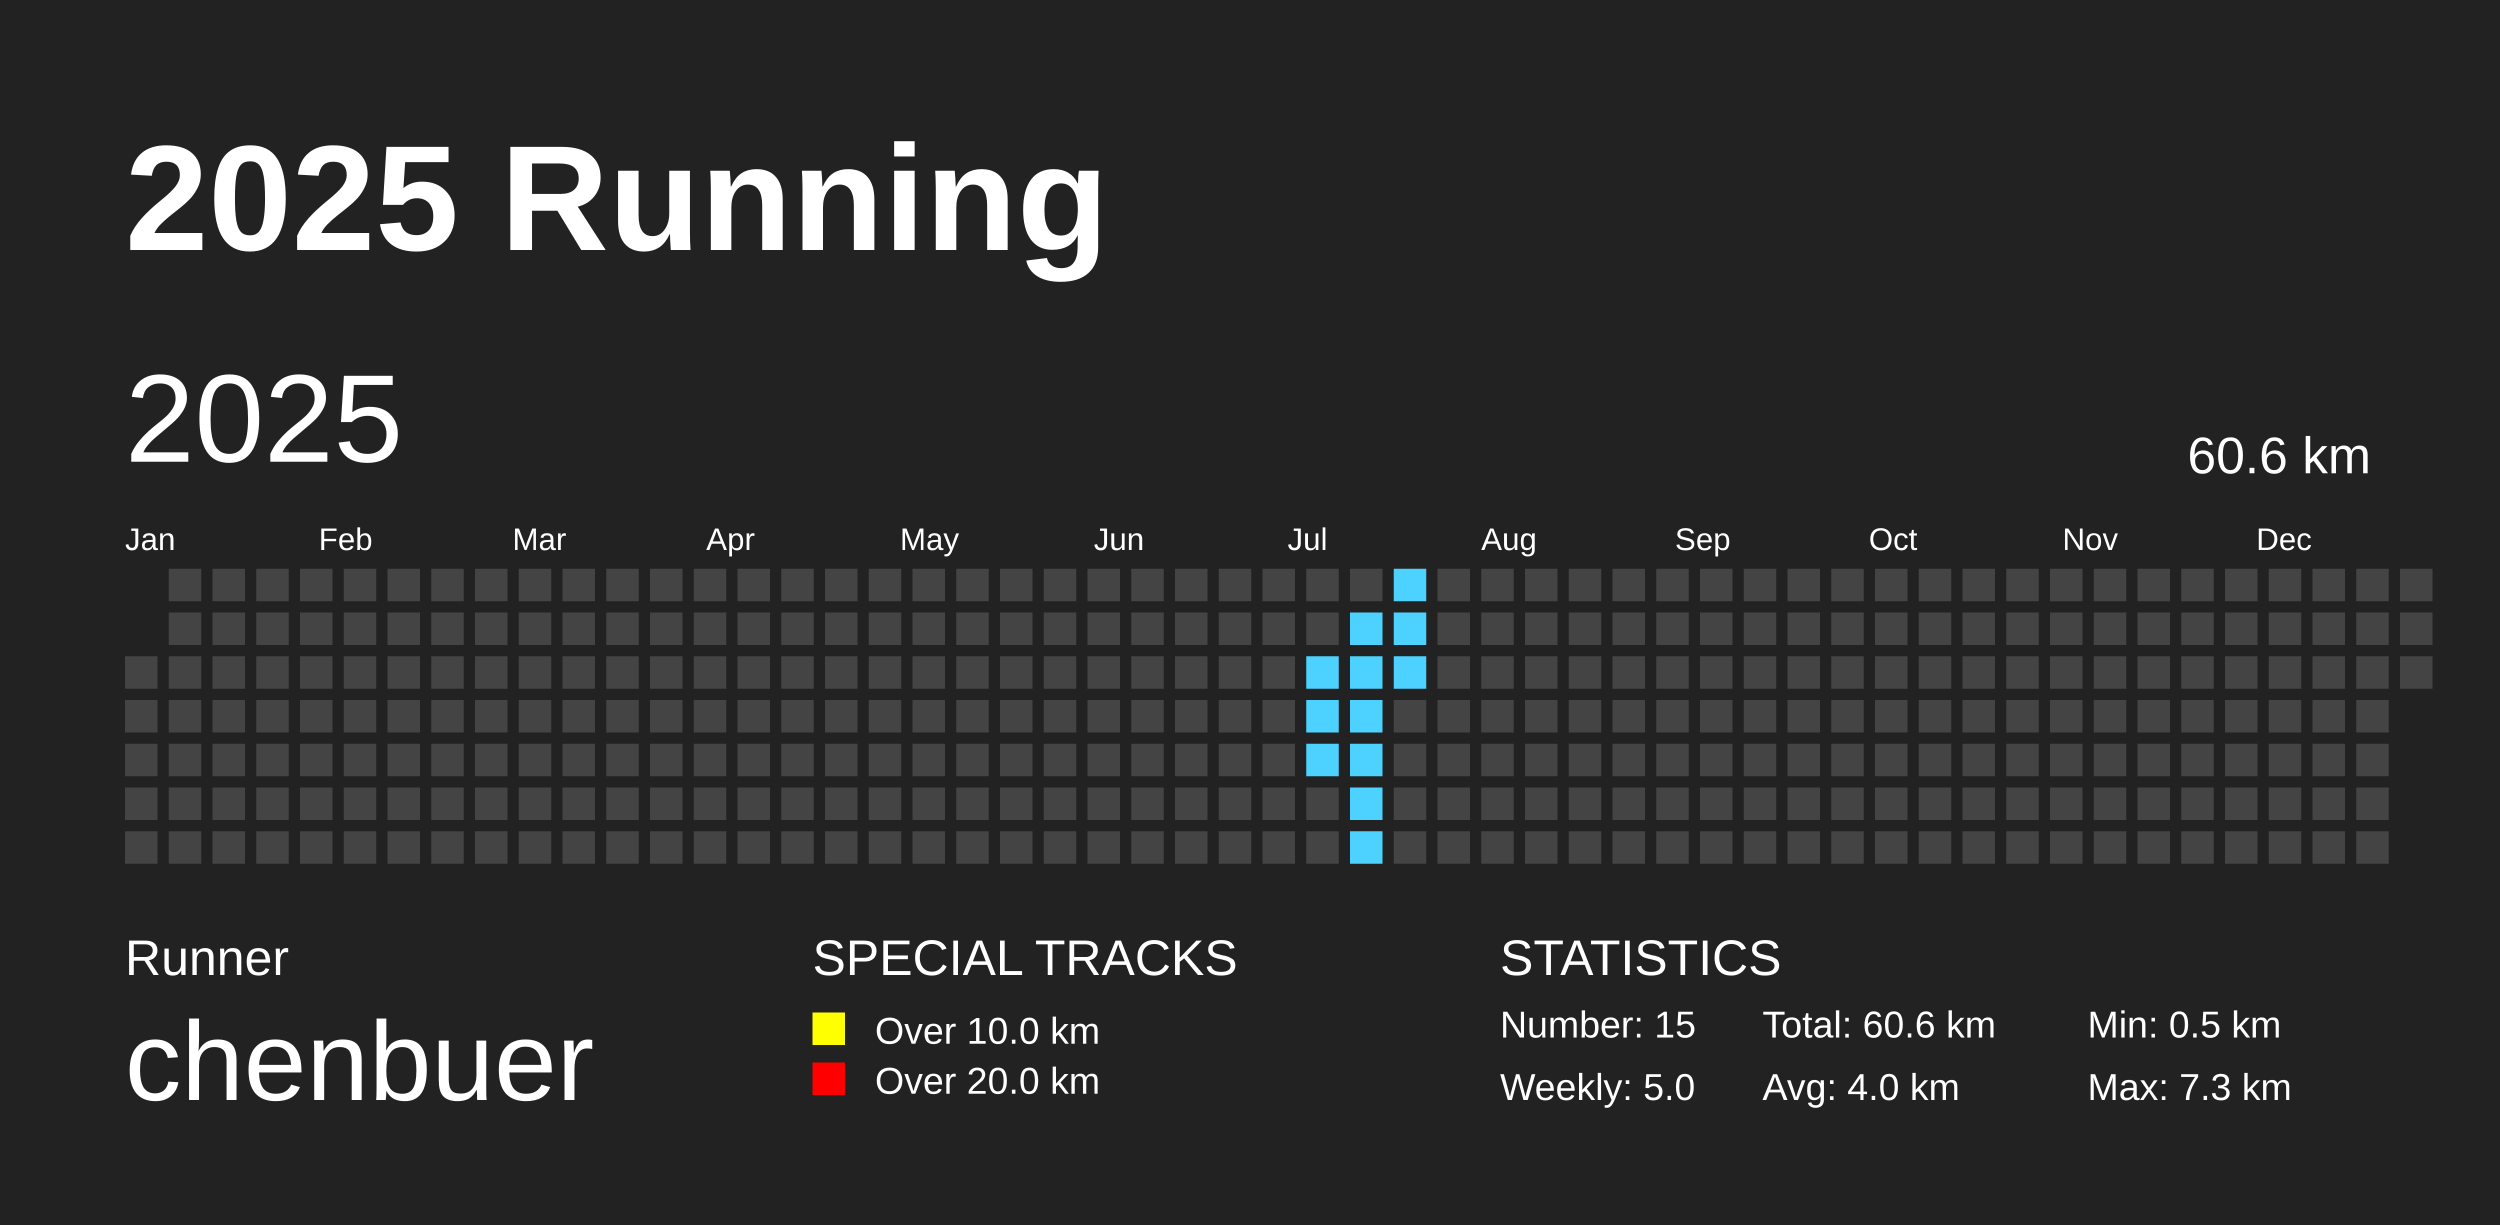
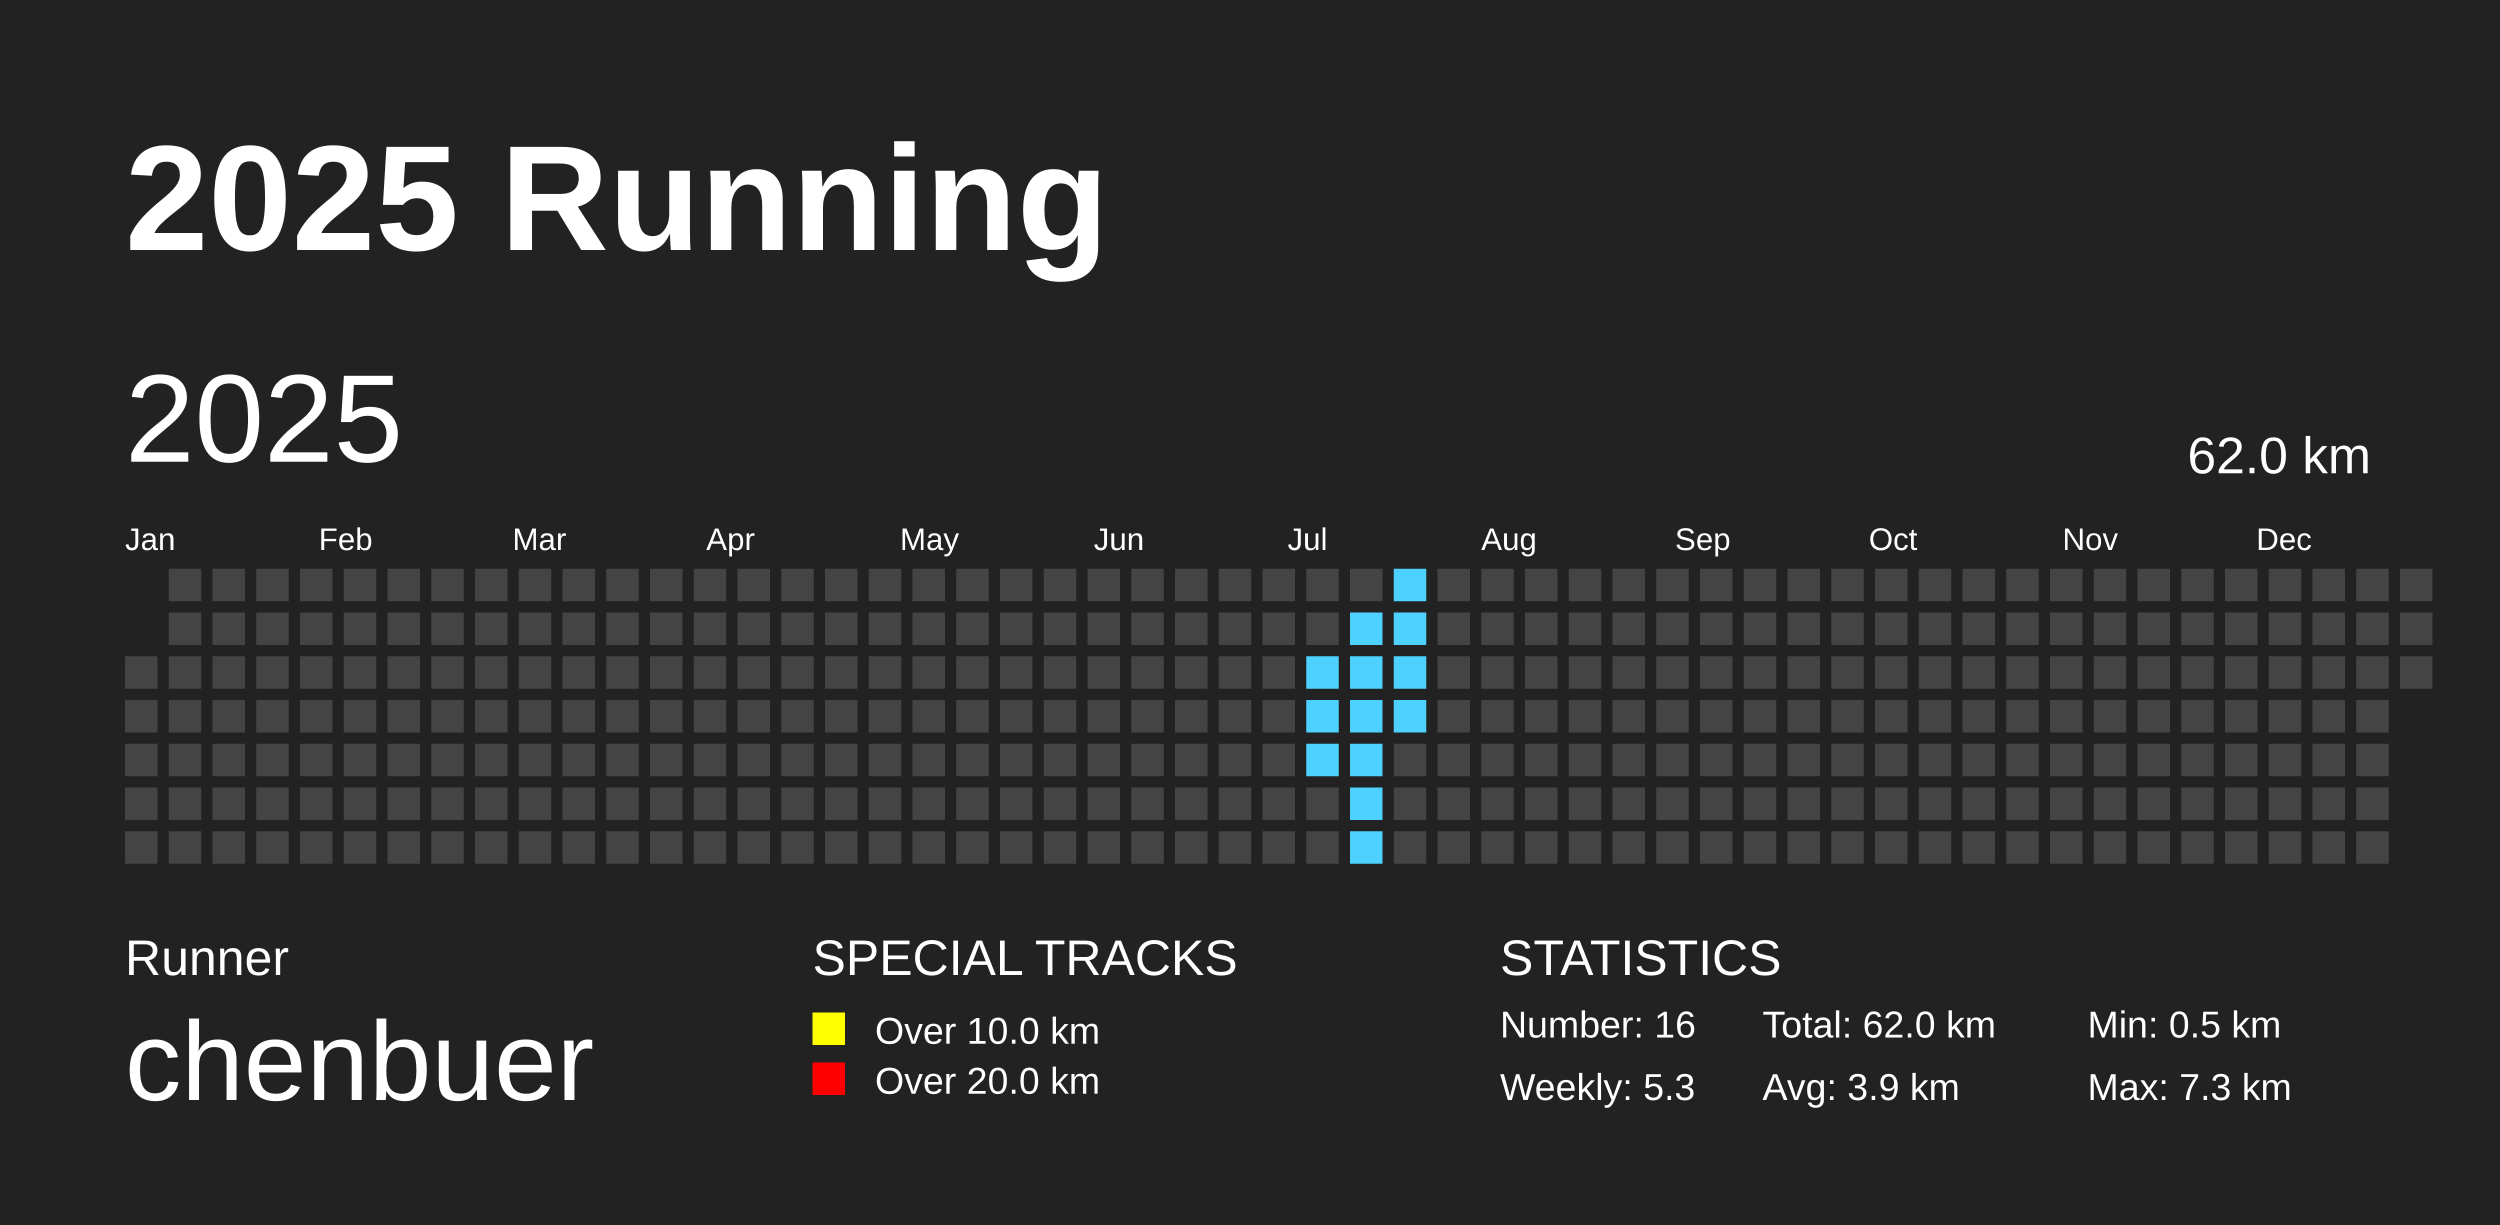
<svg xmlns="http://www.w3.org/2000/svg" baseProfile="full" height="98mm" version="1.1" viewBox="0,0,200,98" width="200mm">
  <defs />
  <rect fill="#222222" height="98" width="200" x="0" y="0" />
  <text fill="#FFFFFF" style="font-size:12px; font-family:Arial; font-weight:bold;" x="10" y="20">2025 Running</text>
  <text fill="#FFFFFF" style="font-size:4px; font-family:Arial" x="10" y="78">Runner</text>
  <text fill="#FFFFFF" style="font-size:9px; font-family:Arial" x="10" y="88">chenbuer</text>
  <text fill="#FFFFFF" style="font-size:4px; font-family:Arial" x="65" y="78">SPECIAL TRACKS</text>
  <rect fill="yellow" height="2.6" width="2.6" x="65" y="81" />
  <text fill="#FFFFFF" style="font-size:3px; font-family:Arial" x="70" y="83.5">Over 10.0 km</text>
  <rect fill="red" height="2.6" width="2.6" x="65" y="85" />
  <text fill="#FFFFFF" style="font-size:3px; font-family:Arial" x="70" y="87.5">Over 20.0 km</text>
  <text fill="#FFFFFF" style="font-size:4px; font-family:Arial" x="120" y="78">STATISTICS</text>
-   <text fill="#FFFFFF" style="font-size:3px; font-family:Arial" x="120" y="83">Number: 15</text>
-   <text fill="#FFFFFF" style="font-size:3px; font-family:Arial" x="120" y="88">Weekly: 5.0</text>
-   <text fill="#FFFFFF" style="font-size:3px; font-family:Arial" x="141" y="83">Total: 60.6 km</text>
-   <text fill="#FFFFFF" style="font-size:3px; font-family:Arial" x="141" y="88">Avg: 4.0 km</text>
+   <text fill="#FFFFFF" style="font-size:3px; font-family:Arial" x="120" y="83">Number: 16</text>
+   <text fill="#FFFFFF" style="font-size:3px; font-family:Arial" x="120" y="88">Weekly: 5.3</text>
+   <text fill="#FFFFFF" style="font-size:3px; font-family:Arial" x="141" y="83">Total: 62.0 km</text>
+   <text fill="#FFFFFF" style="font-size:3px; font-family:Arial" x="141" y="88">Avg: 3.9 km</text>
  <text fill="#FFFFFF" style="font-size:3px; font-family:Arial" x="167" y="83">Min: 0.5 km</text>
  <text fill="#FFFFFF" style="font-size:3px; font-family:Arial" x="167" y="88">Max: 7.3 km</text>
  <text dominant-baseline="hanging" fill="#FFFFFF" style="font-size:10.0px; font-family:Arial;" x="10" y="30">2025</text>
-   <text dominant-baseline="hanging" fill="#FFFFFF" style="font-size:4.125px; font-family:Arial;" x="175" y="35">60.6 km</text>
+   <text dominant-baseline="hanging" fill="#FFFFFF" style="font-size:4.125px; font-family:Arial;" x="175" y="35">62.0 km</text>
  <text fill="#FFFFFF" style="font-size:2.5px; font-family:Arial" x="10.0" y="44">Jan</text>
  <text fill="#FFFFFF" style="font-size:2.5px; font-family:Arial" x="25.5" y="44">Feb</text>
  <text fill="#FFFFFF" style="font-size:2.5px; font-family:Arial" x="41.0" y="44">Mar</text>
  <text fill="#FFFFFF" style="font-size:2.5px; font-family:Arial" x="56.5" y="44">Apr</text>
  <text fill="#FFFFFF" style="font-size:2.5px; font-family:Arial" x="72.0" y="44">May</text>
  <text fill="#FFFFFF" style="font-size:2.5px; font-family:Arial" x="87.5" y="44">Jun</text>
  <text fill="#FFFFFF" style="font-size:2.5px; font-family:Arial" x="103.0" y="44">Jul</text>
  <text fill="#FFFFFF" style="font-size:2.5px; font-family:Arial" x="118.5" y="44">Aug</text>
  <text fill="#FFFFFF" style="font-size:2.5px; font-family:Arial" x="134.0" y="44">Sep</text>
  <text fill="#FFFFFF" style="font-size:2.5px; font-family:Arial" x="149.5" y="44">Oct</text>
  <text fill="#FFFFFF" style="font-size:2.5px; font-family:Arial" x="165.0" y="44">Nov</text>
  <text fill="#FFFFFF" style="font-size:2.5px; font-family:Arial" x="180.5" y="44">Dec</text>
  <rect fill="#444444" height="2.6" width="2.6" x="10.0" y="52.5" />
  <rect fill="#444444" height="2.6" width="2.6" x="10.0" y="56.0" />
  <rect fill="#444444" height="2.6" width="2.6" x="10.0" y="59.5" />
  <rect fill="#444444" height="2.6" width="2.6" x="10.0" y="63.0" />
  <rect fill="#444444" height="2.6" width="2.6" x="10.0" y="66.5" />
  <rect fill="#444444" height="2.6" width="2.6" x="13.5" y="45.5" />
  <rect fill="#444444" height="2.6" width="2.6" x="13.5" y="49.0" />
  <rect fill="#444444" height="2.6" width="2.6" x="13.5" y="52.5" />
  <rect fill="#444444" height="2.6" width="2.6" x="13.5" y="56.0" />
  <rect fill="#444444" height="2.6" width="2.6" x="13.5" y="59.5" />
  <rect fill="#444444" height="2.6" width="2.6" x="13.5" y="63.0" />
  <rect fill="#444444" height="2.6" width="2.6" x="13.5" y="66.5" />
  <rect fill="#444444" height="2.6" width="2.6" x="17.0" y="45.5" />
  <rect fill="#444444" height="2.6" width="2.6" x="17.0" y="49.0" />
  <rect fill="#444444" height="2.6" width="2.6" x="17.0" y="52.5" />
  <rect fill="#444444" height="2.6" width="2.6" x="17.0" y="56.0" />
  <rect fill="#444444" height="2.6" width="2.6" x="17.0" y="59.5" />
  <rect fill="#444444" height="2.6" width="2.6" x="17.0" y="63.0" />
  <rect fill="#444444" height="2.6" width="2.6" x="17.0" y="66.5" />
  <rect fill="#444444" height="2.6" width="2.6" x="20.5" y="45.5" />
  <rect fill="#444444" height="2.6" width="2.6" x="20.5" y="49.0" />
  <rect fill="#444444" height="2.6" width="2.6" x="20.5" y="52.5" />
  <rect fill="#444444" height="2.6" width="2.6" x="20.5" y="56.0" />
  <rect fill="#444444" height="2.6" width="2.6" x="20.5" y="59.5" />
  <rect fill="#444444" height="2.6" width="2.6" x="20.5" y="63.0" />
  <rect fill="#444444" height="2.6" width="2.6" x="20.5" y="66.5" />
  <rect fill="#444444" height="2.6" width="2.6" x="24.0" y="45.5" />
  <rect fill="#444444" height="2.6" width="2.6" x="24.0" y="49.0" />
  <rect fill="#444444" height="2.6" width="2.6" x="24.0" y="52.5" />
  <rect fill="#444444" height="2.6" width="2.6" x="24.0" y="56.0" />
  <rect fill="#444444" height="2.6" width="2.6" x="24.0" y="59.5" />
  <rect fill="#444444" height="2.6" width="2.6" x="24.0" y="63.0" />
  <rect fill="#444444" height="2.6" width="2.6" x="24.0" y="66.5" />
  <rect fill="#444444" height="2.6" width="2.6" x="27.5" y="45.5" />
  <rect fill="#444444" height="2.6" width="2.6" x="27.5" y="49.0" />
  <rect fill="#444444" height="2.6" width="2.6" x="27.5" y="52.5" />
  <rect fill="#444444" height="2.6" width="2.6" x="27.5" y="56.0" />
  <rect fill="#444444" height="2.6" width="2.6" x="27.5" y="59.5" />
  <rect fill="#444444" height="2.6" width="2.6" x="27.5" y="63.0" />
  <rect fill="#444444" height="2.6" width="2.6" x="27.5" y="66.5" />
  <rect fill="#444444" height="2.6" width="2.6" x="31.0" y="45.5" />
  <rect fill="#444444" height="2.6" width="2.6" x="31.0" y="49.0" />
  <rect fill="#444444" height="2.6" width="2.6" x="31.0" y="52.5" />
  <rect fill="#444444" height="2.6" width="2.6" x="31.0" y="56.0" />
  <rect fill="#444444" height="2.6" width="2.6" x="31.0" y="59.5" />
  <rect fill="#444444" height="2.6" width="2.6" x="31.0" y="63.0" />
  <rect fill="#444444" height="2.6" width="2.6" x="31.0" y="66.5" />
  <rect fill="#444444" height="2.6" width="2.6" x="34.5" y="45.5" />
  <rect fill="#444444" height="2.6" width="2.6" x="34.5" y="49.0" />
  <rect fill="#444444" height="2.6" width="2.6" x="34.5" y="52.5" />
  <rect fill="#444444" height="2.6" width="2.6" x="34.5" y="56.0" />
  <rect fill="#444444" height="2.6" width="2.6" x="34.5" y="59.5" />
  <rect fill="#444444" height="2.6" width="2.6" x="34.5" y="63.0" />
  <rect fill="#444444" height="2.6" width="2.6" x="34.5" y="66.5" />
  <rect fill="#444444" height="2.6" width="2.6" x="38.0" y="45.5" />
  <rect fill="#444444" height="2.6" width="2.6" x="38.0" y="49.0" />
  <rect fill="#444444" height="2.6" width="2.6" x="38.0" y="52.5" />
  <rect fill="#444444" height="2.6" width="2.6" x="38.0" y="56.0" />
  <rect fill="#444444" height="2.6" width="2.6" x="38.0" y="59.5" />
  <rect fill="#444444" height="2.6" width="2.6" x="38.0" y="63.0" />
  <rect fill="#444444" height="2.6" width="2.6" x="38.0" y="66.5" />
  <rect fill="#444444" height="2.6" width="2.6" x="41.5" y="45.5" />
  <rect fill="#444444" height="2.6" width="2.6" x="41.5" y="49.0" />
  <rect fill="#444444" height="2.6" width="2.6" x="41.5" y="52.5" />
  <rect fill="#444444" height="2.6" width="2.6" x="41.5" y="56.0" />
  <rect fill="#444444" height="2.6" width="2.6" x="41.5" y="59.5" />
  <rect fill="#444444" height="2.6" width="2.6" x="41.5" y="63.0" />
  <rect fill="#444444" height="2.6" width="2.6" x="41.5" y="66.5" />
  <rect fill="#444444" height="2.6" width="2.6" x="45.0" y="45.5" />
  <rect fill="#444444" height="2.6" width="2.6" x="45.0" y="49.0" />
  <rect fill="#444444" height="2.6" width="2.6" x="45.0" y="52.5" />
  <rect fill="#444444" height="2.6" width="2.6" x="45.0" y="56.0" />
  <rect fill="#444444" height="2.6" width="2.6" x="45.0" y="59.5" />
  <rect fill="#444444" height="2.6" width="2.6" x="45.0" y="63.0" />
  <rect fill="#444444" height="2.6" width="2.6" x="45.0" y="66.5" />
  <rect fill="#444444" height="2.6" width="2.6" x="48.5" y="45.5" />
  <rect fill="#444444" height="2.6" width="2.6" x="48.5" y="49.0" />
  <rect fill="#444444" height="2.6" width="2.6" x="48.5" y="52.5" />
  <rect fill="#444444" height="2.6" width="2.6" x="48.5" y="56.0" />
  <rect fill="#444444" height="2.6" width="2.6" x="48.5" y="59.5" />
  <rect fill="#444444" height="2.6" width="2.6" x="48.5" y="63.0" />
  <rect fill="#444444" height="2.6" width="2.6" x="48.5" y="66.5" />
  <rect fill="#444444" height="2.6" width="2.6" x="52.0" y="45.5" />
  <rect fill="#444444" height="2.6" width="2.6" x="52.0" y="49.0" />
  <rect fill="#444444" height="2.6" width="2.6" x="52.0" y="52.5" />
  <rect fill="#444444" height="2.6" width="2.6" x="52.0" y="56.0" />
  <rect fill="#444444" height="2.6" width="2.6" x="52.0" y="59.5" />
  <rect fill="#444444" height="2.6" width="2.6" x="52.0" y="63.0" />
  <rect fill="#444444" height="2.6" width="2.6" x="52.0" y="66.5" />
  <rect fill="#444444" height="2.6" width="2.6" x="55.5" y="45.5" />
  <rect fill="#444444" height="2.6" width="2.6" x="55.5" y="49.0" />
  <rect fill="#444444" height="2.6" width="2.6" x="55.5" y="52.5" />
  <rect fill="#444444" height="2.6" width="2.6" x="55.5" y="56.0" />
  <rect fill="#444444" height="2.6" width="2.6" x="55.5" y="59.5" />
  <rect fill="#444444" height="2.6" width="2.6" x="55.5" y="63.0" />
  <rect fill="#444444" height="2.6" width="2.6" x="55.5" y="66.5" />
  <rect fill="#444444" height="2.6" width="2.6" x="59.0" y="45.5" />
  <rect fill="#444444" height="2.6" width="2.6" x="59.0" y="49.0" />
  <rect fill="#444444" height="2.6" width="2.6" x="59.0" y="52.5" />
  <rect fill="#444444" height="2.6" width="2.6" x="59.0" y="56.0" />
  <rect fill="#444444" height="2.6" width="2.6" x="59.0" y="59.5" />
  <rect fill="#444444" height="2.6" width="2.6" x="59.0" y="63.0" />
  <rect fill="#444444" height="2.6" width="2.6" x="59.0" y="66.5" />
  <rect fill="#444444" height="2.6" width="2.6" x="62.5" y="45.5" />
  <rect fill="#444444" height="2.6" width="2.6" x="62.5" y="49.0" />
  <rect fill="#444444" height="2.6" width="2.6" x="62.5" y="52.5" />
  <rect fill="#444444" height="2.6" width="2.6" x="62.5" y="56.0" />
  <rect fill="#444444" height="2.6" width="2.6" x="62.5" y="59.5" />
  <rect fill="#444444" height="2.6" width="2.6" x="62.5" y="63.0" />
  <rect fill="#444444" height="2.6" width="2.6" x="62.5" y="66.5" />
  <rect fill="#444444" height="2.6" width="2.6" x="66.0" y="45.5" />
  <rect fill="#444444" height="2.6" width="2.6" x="66.0" y="49.0" />
  <rect fill="#444444" height="2.6" width="2.6" x="66.0" y="52.5" />
  <rect fill="#444444" height="2.6" width="2.6" x="66.0" y="56.0" />
  <rect fill="#444444" height="2.6" width="2.6" x="66.0" y="59.5" />
  <rect fill="#444444" height="2.6" width="2.6" x="66.0" y="63.0" />
  <rect fill="#444444" height="2.6" width="2.6" x="66.0" y="66.5" />
  <rect fill="#444444" height="2.6" width="2.6" x="69.5" y="45.5" />
  <rect fill="#444444" height="2.6" width="2.6" x="69.5" y="49.0" />
  <rect fill="#444444" height="2.6" width="2.6" x="69.5" y="52.5" />
  <rect fill="#444444" height="2.6" width="2.6" x="69.5" y="56.0" />
  <rect fill="#444444" height="2.6" width="2.6" x="69.5" y="59.5" />
  <rect fill="#444444" height="2.6" width="2.6" x="69.5" y="63.0" />
  <rect fill="#444444" height="2.6" width="2.6" x="69.5" y="66.5" />
  <rect fill="#444444" height="2.6" width="2.6" x="73.0" y="45.5" />
  <rect fill="#444444" height="2.6" width="2.6" x="73.0" y="49.0" />
  <rect fill="#444444" height="2.6" width="2.6" x="73.0" y="52.5" />
  <rect fill="#444444" height="2.6" width="2.6" x="73.0" y="56.0" />
  <rect fill="#444444" height="2.6" width="2.6" x="73.0" y="59.5" />
  <rect fill="#444444" height="2.6" width="2.6" x="73.0" y="63.0" />
  <rect fill="#444444" height="2.6" width="2.6" x="73.0" y="66.5" />
  <rect fill="#444444" height="2.6" width="2.6" x="76.5" y="45.5" />
  <rect fill="#444444" height="2.6" width="2.6" x="76.5" y="49.0" />
  <rect fill="#444444" height="2.6" width="2.6" x="76.5" y="52.5" />
  <rect fill="#444444" height="2.6" width="2.6" x="76.5" y="56.0" />
  <rect fill="#444444" height="2.6" width="2.6" x="76.5" y="59.5" />
  <rect fill="#444444" height="2.6" width="2.6" x="76.5" y="63.0" />
  <rect fill="#444444" height="2.6" width="2.6" x="76.5" y="66.5" />
  <rect fill="#444444" height="2.6" width="2.6" x="80.0" y="45.5" />
  <rect fill="#444444" height="2.6" width="2.6" x="80.0" y="49.0" />
  <rect fill="#444444" height="2.6" width="2.6" x="80.0" y="52.5" />
  <rect fill="#444444" height="2.6" width="2.6" x="80.0" y="56.0" />
  <rect fill="#444444" height="2.6" width="2.6" x="80.0" y="59.5" />
  <rect fill="#444444" height="2.6" width="2.6" x="80.0" y="63.0" />
  <rect fill="#444444" height="2.6" width="2.6" x="80.0" y="66.5" />
  <rect fill="#444444" height="2.6" width="2.6" x="83.5" y="45.5" />
  <rect fill="#444444" height="2.6" width="2.6" x="83.5" y="49.0" />
  <rect fill="#444444" height="2.6" width="2.6" x="83.5" y="52.5" />
  <rect fill="#444444" height="2.6" width="2.6" x="83.5" y="56.0" />
  <rect fill="#444444" height="2.6" width="2.6" x="83.5" y="59.5" />
  <rect fill="#444444" height="2.6" width="2.6" x="83.5" y="63.0" />
  <rect fill="#444444" height="2.6" width="2.6" x="83.5" y="66.5" />
  <rect fill="#444444" height="2.6" width="2.6" x="87.0" y="45.5" />
  <rect fill="#444444" height="2.6" width="2.6" x="87.0" y="49.0" />
  <rect fill="#444444" height="2.6" width="2.6" x="87.0" y="52.5" />
  <rect fill="#444444" height="2.6" width="2.6" x="87.0" y="56.0" />
  <rect fill="#444444" height="2.6" width="2.6" x="87.0" y="59.5" />
  <rect fill="#444444" height="2.6" width="2.6" x="87.0" y="63.0" />
  <rect fill="#444444" height="2.6" width="2.6" x="87.0" y="66.5" />
  <rect fill="#444444" height="2.6" width="2.6" x="90.5" y="45.5" />
  <rect fill="#444444" height="2.6" width="2.6" x="90.5" y="49.0" />
  <rect fill="#444444" height="2.6" width="2.6" x="90.5" y="52.5" />
  <rect fill="#444444" height="2.6" width="2.6" x="90.5" y="56.0" />
  <rect fill="#444444" height="2.6" width="2.6" x="90.5" y="59.5" />
  <rect fill="#444444" height="2.6" width="2.6" x="90.5" y="63.0" />
  <rect fill="#444444" height="2.6" width="2.6" x="90.5" y="66.5" />
  <rect fill="#444444" height="2.6" width="2.6" x="94.0" y="45.5" />
  <rect fill="#444444" height="2.6" width="2.6" x="94.0" y="49.0" />
  <rect fill="#444444" height="2.6" width="2.6" x="94.0" y="52.5" />
  <rect fill="#444444" height="2.6" width="2.6" x="94.0" y="56.0" />
  <rect fill="#444444" height="2.6" width="2.6" x="94.0" y="59.5" />
  <rect fill="#444444" height="2.6" width="2.6" x="94.0" y="63.0" />
  <rect fill="#444444" height="2.6" width="2.6" x="94.0" y="66.5" />
  <rect fill="#444444" height="2.6" width="2.6" x="97.5" y="45.5" />
  <rect fill="#444444" height="2.6" width="2.6" x="97.5" y="49.0" />
  <rect fill="#444444" height="2.6" width="2.6" x="97.5" y="52.5" />
  <rect fill="#444444" height="2.6" width="2.6" x="97.5" y="56.0" />
  <rect fill="#444444" height="2.6" width="2.6" x="97.5" y="59.5" />
  <rect fill="#444444" height="2.6" width="2.6" x="97.5" y="63.0" />
  <rect fill="#444444" height="2.6" width="2.6" x="97.5" y="66.5" />
  <rect fill="#444444" height="2.6" width="2.6" x="101.0" y="45.5" />
  <rect fill="#444444" height="2.6" width="2.6" x="101.0" y="49.0" />
  <rect fill="#444444" height="2.6" width="2.6" x="101.0" y="52.5" />
  <rect fill="#444444" height="2.6" width="2.6" x="101.0" y="56.0" />
  <rect fill="#444444" height="2.6" width="2.6" x="101.0" y="59.5" />
  <rect fill="#444444" height="2.6" width="2.6" x="101.0" y="63.0" />
  <rect fill="#444444" height="2.6" width="2.6" x="101.0" y="66.5" />
  <rect fill="#444444" height="2.6" width="2.6" x="104.5" y="45.5" />
  <rect fill="#444444" height="2.6" width="2.6" x="104.5" y="49.0" />
  <rect fill="#4DD2FF" height="2.6" width="2.6" x="104.5" y="52.5" />
  <rect fill="#4DD2FF" height="2.6" width="2.6" x="104.5" y="56.0" />
  <rect fill="#4DD2FF" height="2.6" width="2.6" x="104.5" y="59.5" />
  <rect fill="#444444" height="2.6" width="2.6" x="104.5" y="63.0" />
  <rect fill="#444444" height="2.6" width="2.6" x="104.5" y="66.5" />
  <rect fill="#444444" height="2.6" width="2.6" x="108.0" y="45.5" />
  <rect fill="#4DD2FF" height="2.6" width="2.6" x="108.0" y="49.0" />
  <rect fill="#4DD2FF" height="2.6" width="2.6" x="108.0" y="52.5" />
  <rect fill="#4DD2FF" height="2.6" width="2.6" x="108.0" y="56.0" />
  <rect fill="#4DD2FF" height="2.6" width="2.6" x="108.0" y="59.5" />
  <rect fill="#4DD2FF" height="2.6" width="2.6" x="108.0" y="63.0" />
  <rect fill="#4DD2FF" height="2.6" width="2.6" x="108.0" y="66.5" />
  <rect fill="#4DD2FF" height="2.6" width="2.6" x="111.5" y="45.5" />
  <rect fill="#4DD2FF" height="2.6" width="2.6" x="111.5" y="49.0" />
  <rect fill="#4DD2FF" height="2.6" width="2.6" x="111.5" y="52.5" />
-   <rect fill="#444444" height="2.6" width="2.6" x="111.5" y="56.0" />
+   <rect fill="#4DD2FF" height="2.6" width="2.6" x="111.5" y="56.0" />
  <rect fill="#444444" height="2.6" width="2.6" x="111.5" y="59.5" />
  <rect fill="#444444" height="2.6" width="2.6" x="111.5" y="63.0" />
  <rect fill="#444444" height="2.6" width="2.6" x="111.5" y="66.5" />
  <rect fill="#444444" height="2.6" width="2.6" x="115.0" y="45.5" />
  <rect fill="#444444" height="2.6" width="2.6" x="115.0" y="49.0" />
  <rect fill="#444444" height="2.6" width="2.6" x="115.0" y="52.5" />
  <rect fill="#444444" height="2.6" width="2.6" x="115.0" y="56.0" />
  <rect fill="#444444" height="2.6" width="2.6" x="115.0" y="59.5" />
  <rect fill="#444444" height="2.6" width="2.6" x="115.0" y="63.0" />
  <rect fill="#444444" height="2.6" width="2.6" x="115.0" y="66.5" />
  <rect fill="#444444" height="2.6" width="2.6" x="118.5" y="45.5" />
  <rect fill="#444444" height="2.6" width="2.6" x="118.5" y="49.0" />
  <rect fill="#444444" height="2.6" width="2.6" x="118.5" y="52.5" />
  <rect fill="#444444" height="2.6" width="2.6" x="118.5" y="56.0" />
  <rect fill="#444444" height="2.6" width="2.6" x="118.5" y="59.5" />
  <rect fill="#444444" height="2.6" width="2.6" x="118.5" y="63.0" />
  <rect fill="#444444" height="2.6" width="2.6" x="118.5" y="66.5" />
  <rect fill="#444444" height="2.6" width="2.6" x="122.0" y="45.5" />
  <rect fill="#444444" height="2.6" width="2.6" x="122.0" y="49.0" />
  <rect fill="#444444" height="2.6" width="2.6" x="122.0" y="52.5" />
  <rect fill="#444444" height="2.6" width="2.6" x="122.0" y="56.0" />
  <rect fill="#444444" height="2.6" width="2.6" x="122.0" y="59.5" />
  <rect fill="#444444" height="2.6" width="2.6" x="122.0" y="63.0" />
  <rect fill="#444444" height="2.6" width="2.6" x="122.0" y="66.5" />
  <rect fill="#444444" height="2.6" width="2.6" x="125.5" y="45.5" />
  <rect fill="#444444" height="2.6" width="2.6" x="125.5" y="49.0" />
  <rect fill="#444444" height="2.6" width="2.6" x="125.5" y="52.5" />
  <rect fill="#444444" height="2.6" width="2.6" x="125.5" y="56.0" />
  <rect fill="#444444" height="2.6" width="2.6" x="125.5" y="59.5" />
  <rect fill="#444444" height="2.6" width="2.6" x="125.5" y="63.0" />
  <rect fill="#444444" height="2.6" width="2.6" x="125.5" y="66.5" />
  <rect fill="#444444" height="2.6" width="2.6" x="129.0" y="45.5" />
  <rect fill="#444444" height="2.6" width="2.6" x="129.0" y="49.0" />
  <rect fill="#444444" height="2.6" width="2.6" x="129.0" y="52.5" />
  <rect fill="#444444" height="2.6" width="2.6" x="129.0" y="56.0" />
  <rect fill="#444444" height="2.6" width="2.6" x="129.0" y="59.5" />
  <rect fill="#444444" height="2.6" width="2.6" x="129.0" y="63.0" />
  <rect fill="#444444" height="2.6" width="2.6" x="129.0" y="66.5" />
  <rect fill="#444444" height="2.6" width="2.6" x="132.5" y="45.5" />
  <rect fill="#444444" height="2.6" width="2.6" x="132.5" y="49.0" />
  <rect fill="#444444" height="2.6" width="2.6" x="132.5" y="52.5" />
  <rect fill="#444444" height="2.6" width="2.6" x="132.5" y="56.0" />
  <rect fill="#444444" height="2.6" width="2.6" x="132.5" y="59.5" />
  <rect fill="#444444" height="2.6" width="2.6" x="132.5" y="63.0" />
  <rect fill="#444444" height="2.6" width="2.6" x="132.5" y="66.5" />
  <rect fill="#444444" height="2.6" width="2.6" x="136.0" y="45.5" />
  <rect fill="#444444" height="2.6" width="2.6" x="136.0" y="49.0" />
  <rect fill="#444444" height="2.6" width="2.6" x="136.0" y="52.5" />
  <rect fill="#444444" height="2.6" width="2.6" x="136.0" y="56.0" />
  <rect fill="#444444" height="2.6" width="2.6" x="136.0" y="59.5" />
  <rect fill="#444444" height="2.6" width="2.6" x="136.0" y="63.0" />
  <rect fill="#444444" height="2.6" width="2.6" x="136.0" y="66.5" />
  <rect fill="#444444" height="2.6" width="2.6" x="139.5" y="45.5" />
  <rect fill="#444444" height="2.6" width="2.6" x="139.5" y="49.0" />
  <rect fill="#444444" height="2.6" width="2.6" x="139.5" y="52.5" />
  <rect fill="#444444" height="2.6" width="2.6" x="139.5" y="56.0" />
  <rect fill="#444444" height="2.6" width="2.6" x="139.5" y="59.5" />
  <rect fill="#444444" height="2.6" width="2.6" x="139.5" y="63.0" />
  <rect fill="#444444" height="2.6" width="2.6" x="139.5" y="66.5" />
  <rect fill="#444444" height="2.6" width="2.6" x="143.0" y="45.5" />
  <rect fill="#444444" height="2.6" width="2.6" x="143.0" y="49.0" />
  <rect fill="#444444" height="2.6" width="2.6" x="143.0" y="52.5" />
  <rect fill="#444444" height="2.6" width="2.6" x="143.0" y="56.0" />
  <rect fill="#444444" height="2.6" width="2.6" x="143.0" y="59.5" />
  <rect fill="#444444" height="2.6" width="2.6" x="143.0" y="63.0" />
  <rect fill="#444444" height="2.6" width="2.6" x="143.0" y="66.5" />
  <rect fill="#444444" height="2.6" width="2.6" x="146.5" y="45.5" />
  <rect fill="#444444" height="2.6" width="2.6" x="146.5" y="49.0" />
  <rect fill="#444444" height="2.6" width="2.6" x="146.5" y="52.5" />
  <rect fill="#444444" height="2.6" width="2.6" x="146.5" y="56.0" />
  <rect fill="#444444" height="2.6" width="2.6" x="146.5" y="59.5" />
  <rect fill="#444444" height="2.6" width="2.6" x="146.5" y="63.0" />
  <rect fill="#444444" height="2.6" width="2.6" x="146.5" y="66.5" />
  <rect fill="#444444" height="2.6" width="2.6" x="150.0" y="45.5" />
  <rect fill="#444444" height="2.6" width="2.6" x="150.0" y="49.0" />
  <rect fill="#444444" height="2.6" width="2.6" x="150.0" y="52.5" />
  <rect fill="#444444" height="2.6" width="2.6" x="150.0" y="56.0" />
  <rect fill="#444444" height="2.6" width="2.6" x="150.0" y="59.5" />
  <rect fill="#444444" height="2.6" width="2.6" x="150.0" y="63.0" />
  <rect fill="#444444" height="2.6" width="2.6" x="150.0" y="66.5" />
  <rect fill="#444444" height="2.6" width="2.6" x="153.5" y="45.5" />
  <rect fill="#444444" height="2.6" width="2.6" x="153.5" y="49.0" />
  <rect fill="#444444" height="2.6" width="2.6" x="153.5" y="52.5" />
  <rect fill="#444444" height="2.6" width="2.6" x="153.5" y="56.0" />
  <rect fill="#444444" height="2.6" width="2.6" x="153.5" y="59.5" />
  <rect fill="#444444" height="2.6" width="2.6" x="153.5" y="63.0" />
  <rect fill="#444444" height="2.6" width="2.6" x="153.5" y="66.5" />
  <rect fill="#444444" height="2.6" width="2.6" x="157.0" y="45.5" />
  <rect fill="#444444" height="2.6" width="2.6" x="157.0" y="49.0" />
  <rect fill="#444444" height="2.6" width="2.6" x="157.0" y="52.5" />
  <rect fill="#444444" height="2.6" width="2.6" x="157.0" y="56.0" />
  <rect fill="#444444" height="2.6" width="2.6" x="157.0" y="59.5" />
  <rect fill="#444444" height="2.6" width="2.6" x="157.0" y="63.0" />
  <rect fill="#444444" height="2.6" width="2.6" x="157.0" y="66.5" />
  <rect fill="#444444" height="2.6" width="2.6" x="160.5" y="45.5" />
  <rect fill="#444444" height="2.6" width="2.6" x="160.5" y="49.0" />
  <rect fill="#444444" height="2.6" width="2.6" x="160.5" y="52.5" />
  <rect fill="#444444" height="2.6" width="2.6" x="160.5" y="56.0" />
  <rect fill="#444444" height="2.6" width="2.6" x="160.5" y="59.5" />
  <rect fill="#444444" height="2.6" width="2.6" x="160.5" y="63.0" />
  <rect fill="#444444" height="2.6" width="2.6" x="160.5" y="66.5" />
  <rect fill="#444444" height="2.6" width="2.6" x="164.0" y="45.5" />
  <rect fill="#444444" height="2.6" width="2.6" x="164.0" y="49.0" />
  <rect fill="#444444" height="2.6" width="2.6" x="164.0" y="52.5" />
  <rect fill="#444444" height="2.6" width="2.6" x="164.0" y="56.0" />
  <rect fill="#444444" height="2.6" width="2.6" x="164.0" y="59.5" />
  <rect fill="#444444" height="2.6" width="2.6" x="164.0" y="63.0" />
  <rect fill="#444444" height="2.6" width="2.6" x="164.0" y="66.5" />
  <rect fill="#444444" height="2.6" width="2.6" x="167.5" y="45.5" />
  <rect fill="#444444" height="2.6" width="2.6" x="167.5" y="49.0" />
  <rect fill="#444444" height="2.6" width="2.6" x="167.5" y="52.5" />
  <rect fill="#444444" height="2.6" width="2.6" x="167.5" y="56.0" />
  <rect fill="#444444" height="2.6" width="2.6" x="167.5" y="59.5" />
  <rect fill="#444444" height="2.6" width="2.6" x="167.5" y="63.0" />
  <rect fill="#444444" height="2.6" width="2.6" x="167.5" y="66.5" />
  <rect fill="#444444" height="2.6" width="2.6" x="171.0" y="45.5" />
  <rect fill="#444444" height="2.6" width="2.6" x="171.0" y="49.0" />
  <rect fill="#444444" height="2.6" width="2.6" x="171.0" y="52.5" />
  <rect fill="#444444" height="2.6" width="2.6" x="171.0" y="56.0" />
  <rect fill="#444444" height="2.6" width="2.6" x="171.0" y="59.5" />
  <rect fill="#444444" height="2.6" width="2.6" x="171.0" y="63.0" />
  <rect fill="#444444" height="2.6" width="2.6" x="171.0" y="66.5" />
  <rect fill="#444444" height="2.6" width="2.6" x="174.5" y="45.5" />
  <rect fill="#444444" height="2.6" width="2.6" x="174.5" y="49.0" />
  <rect fill="#444444" height="2.6" width="2.6" x="174.5" y="52.5" />
  <rect fill="#444444" height="2.6" width="2.6" x="174.5" y="56.0" />
  <rect fill="#444444" height="2.6" width="2.6" x="174.5" y="59.5" />
  <rect fill="#444444" height="2.6" width="2.6" x="174.5" y="63.0" />
  <rect fill="#444444" height="2.6" width="2.6" x="174.5" y="66.5" />
  <rect fill="#444444" height="2.6" width="2.6" x="178.0" y="45.5" />
  <rect fill="#444444" height="2.6" width="2.6" x="178.0" y="49.0" />
  <rect fill="#444444" height="2.6" width="2.6" x="178.0" y="52.5" />
  <rect fill="#444444" height="2.6" width="2.6" x="178.0" y="56.0" />
  <rect fill="#444444" height="2.6" width="2.6" x="178.0" y="59.5" />
  <rect fill="#444444" height="2.6" width="2.6" x="178.0" y="63.0" />
  <rect fill="#444444" height="2.6" width="2.6" x="178.0" y="66.5" />
  <rect fill="#444444" height="2.6" width="2.6" x="181.5" y="45.5" />
  <rect fill="#444444" height="2.6" width="2.6" x="181.5" y="49.0" />
  <rect fill="#444444" height="2.6" width="2.6" x="181.5" y="52.5" />
  <rect fill="#444444" height="2.6" width="2.6" x="181.5" y="56.0" />
  <rect fill="#444444" height="2.6" width="2.6" x="181.5" y="59.5" />
  <rect fill="#444444" height="2.6" width="2.6" x="181.5" y="63.0" />
  <rect fill="#444444" height="2.6" width="2.6" x="181.5" y="66.5" />
  <rect fill="#444444" height="2.6" width="2.6" x="185.0" y="45.5" />
  <rect fill="#444444" height="2.6" width="2.6" x="185.0" y="49.0" />
  <rect fill="#444444" height="2.6" width="2.6" x="185.0" y="52.5" />
  <rect fill="#444444" height="2.6" width="2.6" x="185.0" y="56.0" />
  <rect fill="#444444" height="2.6" width="2.6" x="185.0" y="59.5" />
  <rect fill="#444444" height="2.6" width="2.6" x="185.0" y="63.0" />
  <rect fill="#444444" height="2.6" width="2.6" x="185.0" y="66.5" />
  <rect fill="#444444" height="2.6" width="2.6" x="188.5" y="45.5" />
  <rect fill="#444444" height="2.6" width="2.6" x="188.5" y="49.0" />
  <rect fill="#444444" height="2.6" width="2.6" x="188.5" y="52.5" />
  <rect fill="#444444" height="2.6" width="2.6" x="188.5" y="56.0" />
  <rect fill="#444444" height="2.6" width="2.6" x="188.5" y="59.5" />
  <rect fill="#444444" height="2.6" width="2.6" x="188.5" y="63.0" />
  <rect fill="#444444" height="2.6" width="2.6" x="188.5" y="66.5" />
  <rect fill="#444444" height="2.6" width="2.6" x="192.0" y="45.5" />
  <rect fill="#444444" height="2.6" width="2.6" x="192.0" y="49.0" />
  <rect fill="#444444" height="2.6" width="2.6" x="192.0" y="52.5" />
</svg>
